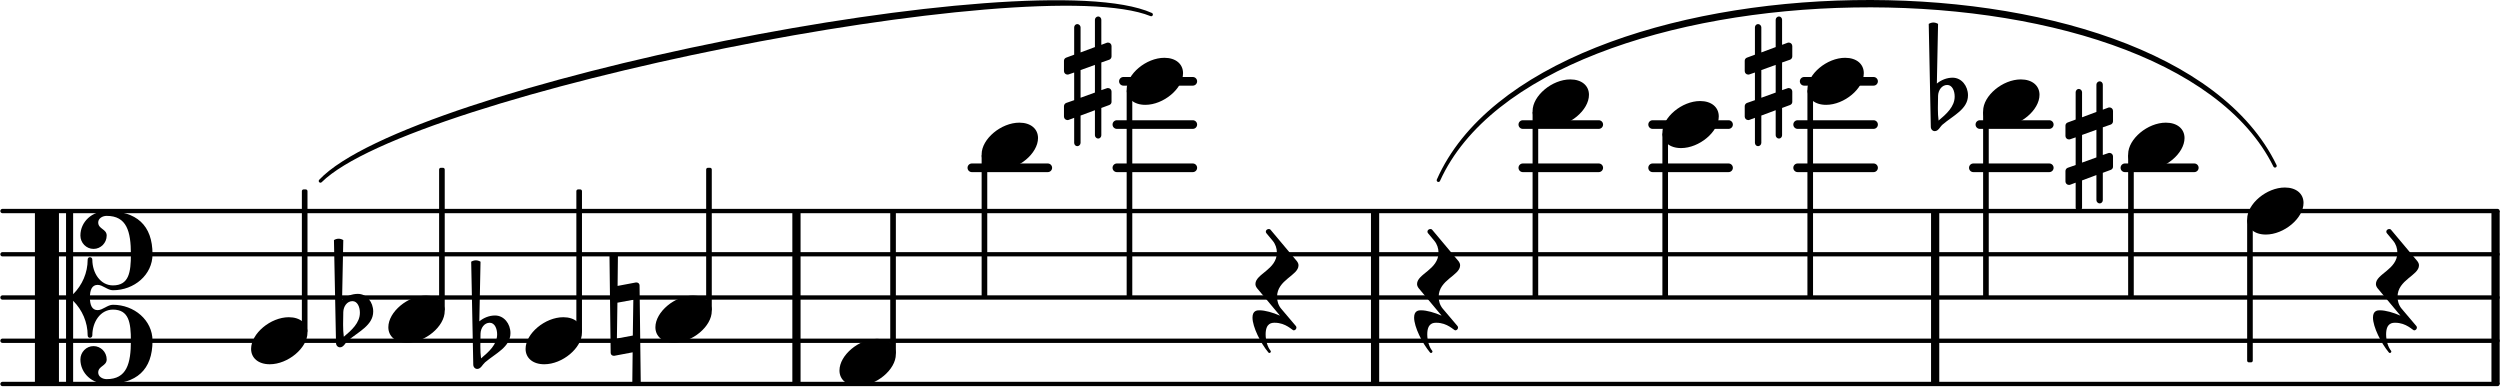
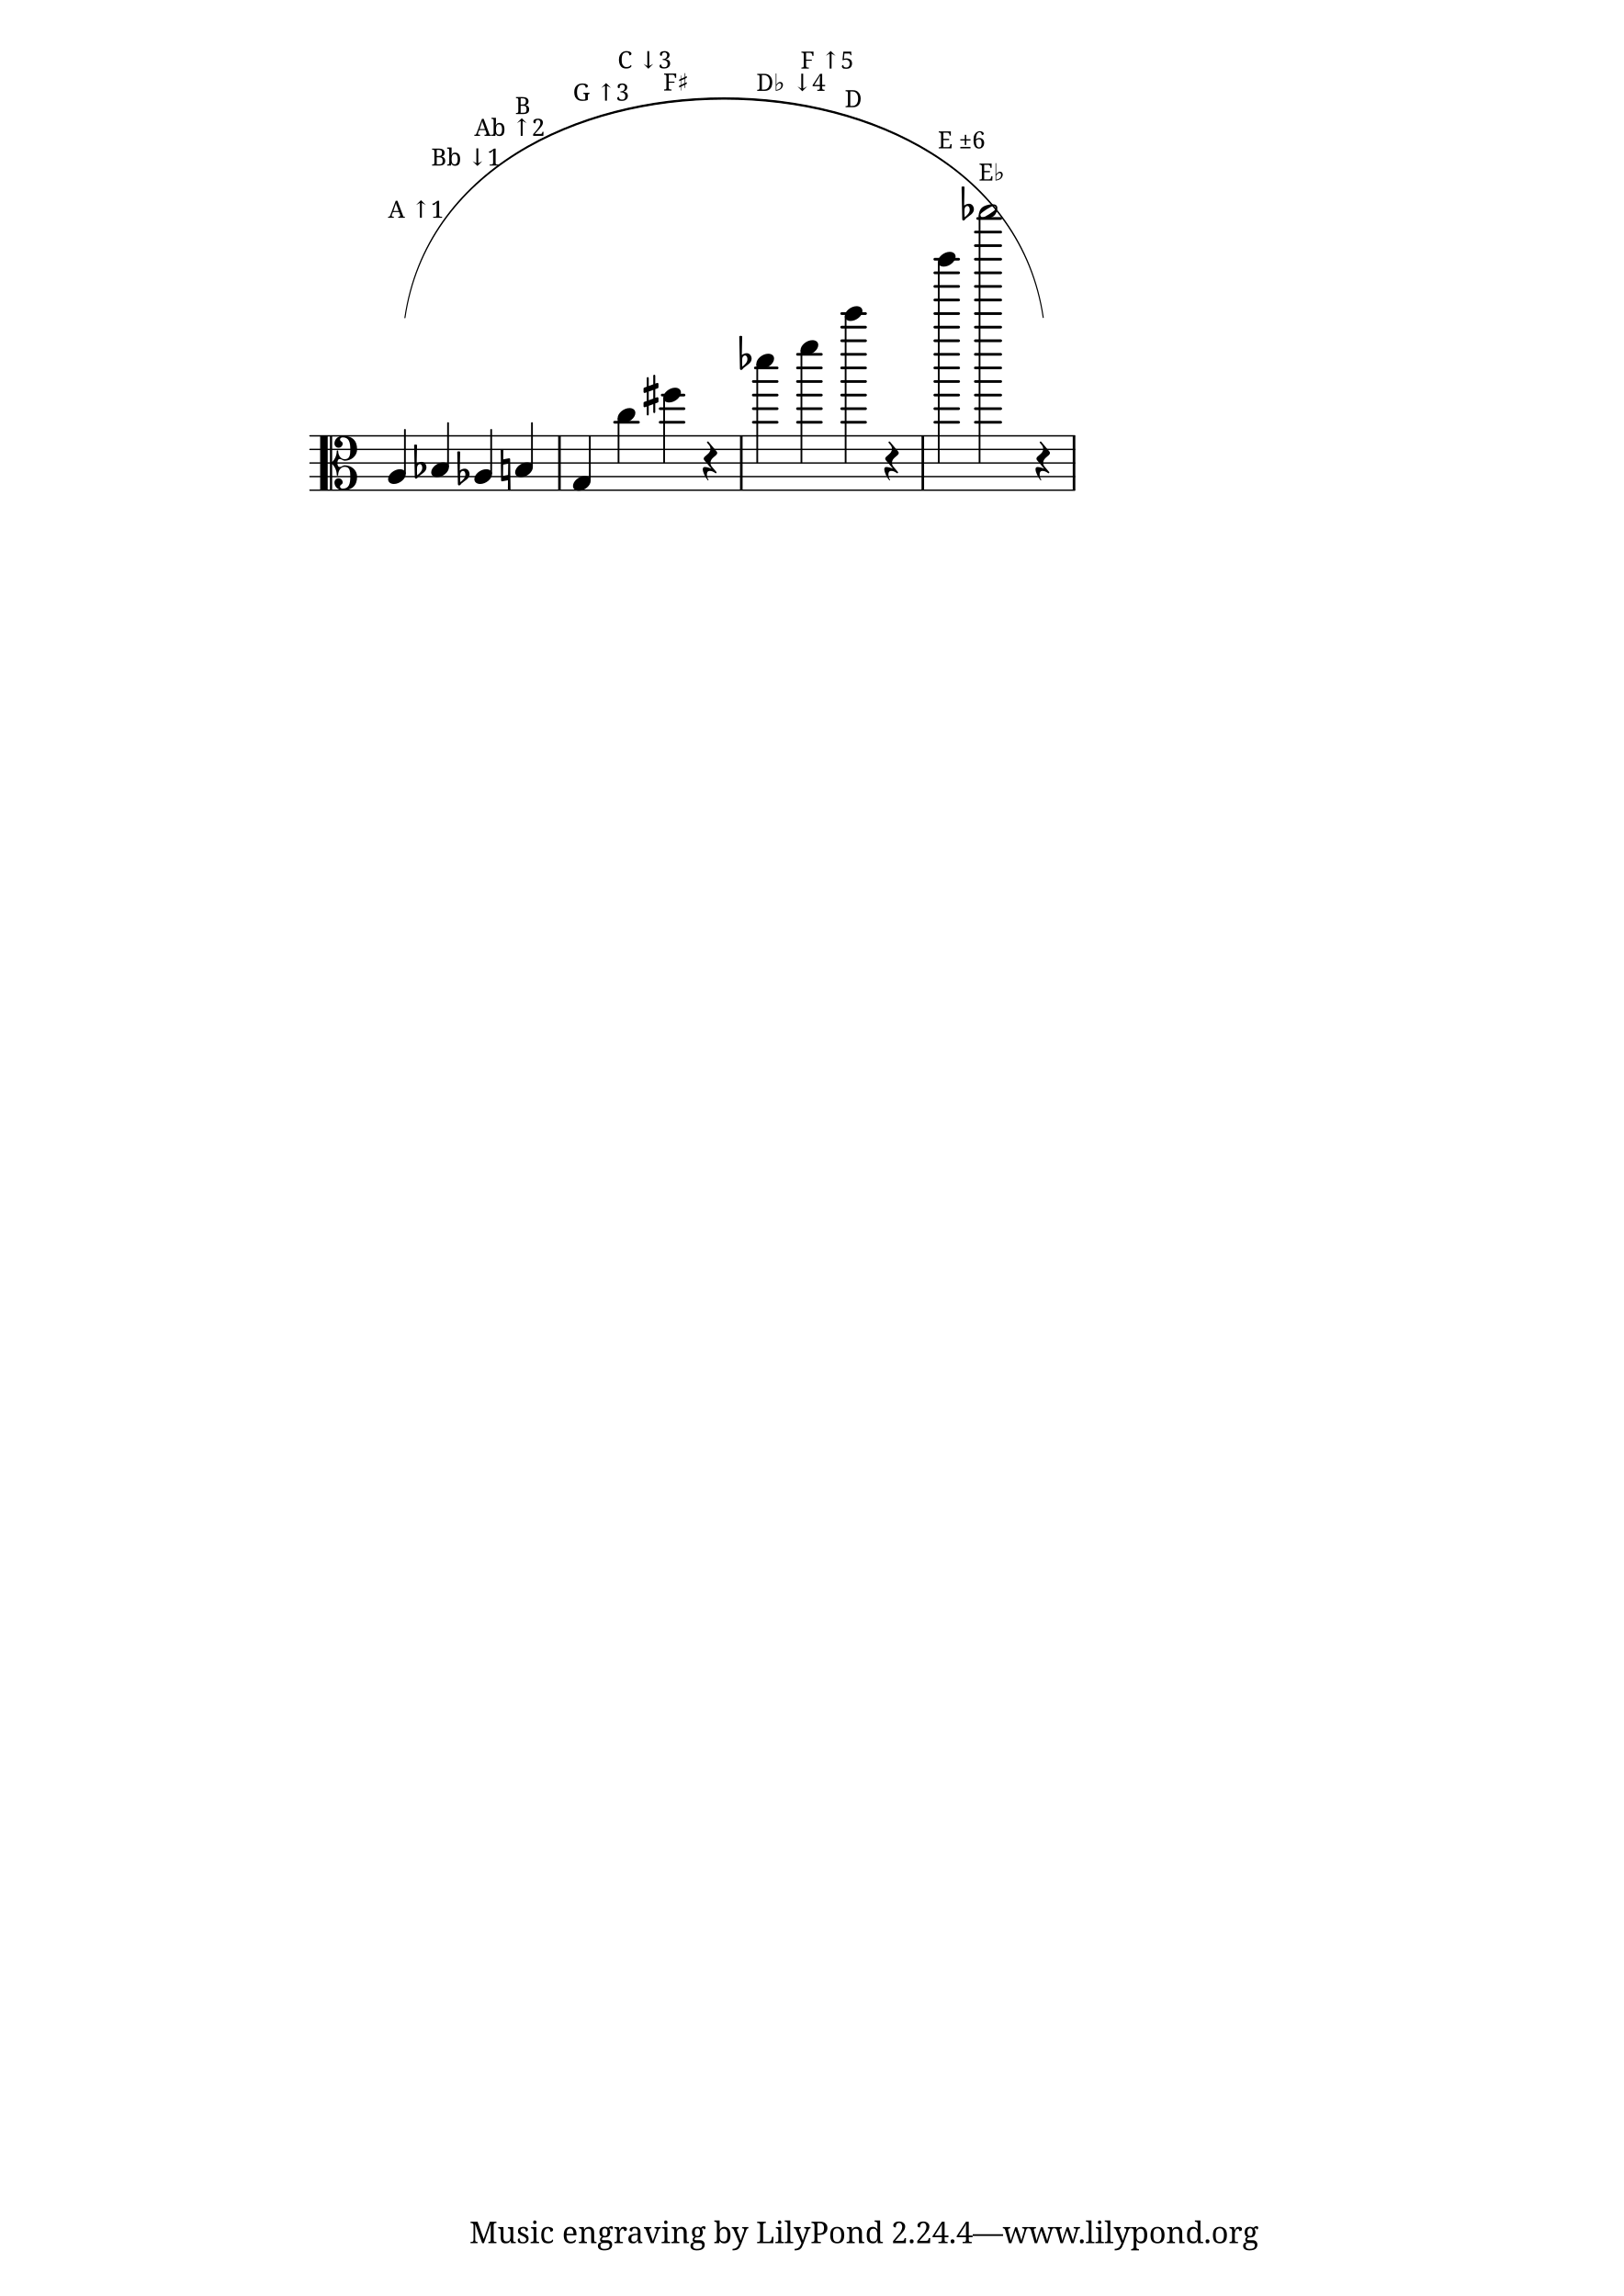
- <svg xmlns="http://www.w3.org/2000/svg" xmlns:xlink="http://www.w3.org/1999/xlink" version="1.2" width="101.58mm" height="15.69mm" viewBox="0 -0 57.806 8.931">
+ <svg xmlns="http://www.w3.org/2000/svg" xmlns:xlink="http://www.w3.org/1999/xlink" version="1.2" width="210.00mm" height="297.00mm" viewBox="0 -0 119.502 169.009">
  <style type="text/css">

tspan { white-space: pre; }

</style>
-   <g transform="translate(18.3182, 6.8808)">
+   <g transform="translate(41.0804, 34.0819)">
    <rect x="0" y="-2" width="0.19" height="4" ry="0" fill="currentColor" />
  </g>
-   <g transform="translate(0, 8.8808)">
-     <line stroke-linejoin="round" stroke-linecap="round" stroke-width="0.1" stroke="currentColor" x1="0.05" y1="0" x2="57.756" y2="0" />
-   </g>
-   <g transform="translate(0, 7.8808)">
-     <line stroke-linejoin="round" stroke-linecap="round" stroke-width="0.1" stroke="currentColor" x1="0.05" y1="0" x2="57.756" y2="0" />
-   </g>
-   <g transform="translate(0, 6.8808)">
-     <line stroke-linejoin="round" stroke-linecap="round" stroke-width="0.1" stroke="currentColor" x1="0.05" y1="0" x2="57.756" y2="0" />
-   </g>
-   <g transform="translate(0, 5.8808)">
-     <line stroke-linejoin="round" stroke-linecap="round" stroke-width="0.1" stroke="currentColor" x1="0.05" y1="0" x2="57.756" y2="0" />
-   </g>
-   <g transform="translate(0, 4.8808)">
-     <line stroke-linejoin="round" stroke-linecap="round" stroke-width="0.1" stroke="currentColor" x1="0.05" y1="0" x2="57.756" y2="0" />
-   </g>
-   <g transform="translate(57.6157, 6.8808)">
+   <g transform="translate(22.7622, 36.0819)">
+     <line stroke-linejoin="round" stroke-linecap="round" stroke-width="0.1" stroke="currentColor" x1="0.05" y1="0" x2="56.33" y2="0" />
+   </g>
+   <g transform="translate(22.7622, 35.0819)">
+     <line stroke-linejoin="round" stroke-linecap="round" stroke-width="0.1" stroke="currentColor" x1="0.05" y1="0" x2="56.33" y2="0" />
+   </g>
+   <g transform="translate(22.7622, 34.0819)">
+     <line stroke-linejoin="round" stroke-linecap="round" stroke-width="0.1" stroke="currentColor" x1="0.05" y1="0" x2="56.33" y2="0" />
+   </g>
+   <g transform="translate(22.7622, 33.0819)">
+     <line stroke-linejoin="round" stroke-linecap="round" stroke-width="0.1" stroke="currentColor" x1="0.05" y1="0" x2="56.33" y2="0" />
+   </g>
+   <g transform="translate(22.7622, 32.0819)">
+     <line stroke-linejoin="round" stroke-linecap="round" stroke-width="0.1" stroke="currentColor" x1="0.05" y1="0" x2="56.33" y2="0" />
+   </g>
+   <g transform="translate(78.952, 34.0819)">
    <rect x="0" y="-2" width="0.19" height="4" ry="0" fill="currentColor" />
  </g>
-   <g transform="translate(44.6546, 6.8808)">
+   <g transform="translate(67.822, 34.0819)">
    <rect x="0" y="-2" width="0.19" height="4" ry="0" fill="currentColor" />
  </g>
-   <g transform="translate(0, 3.8808)">
-     <rect x="49.038" y="-0.1" width="1.805" height="0.2" ry="0.1" fill="currentColor" />
-   </g>
-   <g transform="translate(0, 2.8808)">
-     <rect x="45.684" y="-0.1" width="1.805" height="0.2" ry="0.1" fill="currentColor" />
-   </g>
-   <g transform="translate(0, 3.8808)">
-     <rect x="45.533" y="-0.1" width="1.956" height="0.2" ry="0.1" fill="currentColor" />
-   </g>
-   <g transform="translate(0, 1.8808)">
-     <rect x="41.62" y="-0.1" width="1.805" height="0.2" ry="0.1" fill="currentColor" />
-   </g>
-   <g transform="translate(0, 2.8808)">
-     <rect x="41.469" y="-0.1" width="1.956" height="0.2" ry="0.1" fill="currentColor" />
-   </g>
-   <g transform="translate(0, 3.8808)">
-     <rect x="41.469" y="-0.1" width="1.956" height="0.2" ry="0.1" fill="currentColor" />
-   </g>
-   <g transform="translate(0, 2.8808)">
-     <rect x="38.115" y="-0.1" width="1.956" height="0.2" ry="0.1" fill="currentColor" />
-   </g>
-   <g transform="translate(0, 3.8808)">
-     <rect x="38.115" y="-0.1" width="1.956" height="0.2" ry="0.1" fill="currentColor" />
-   </g>
-   <g transform="translate(0, 2.8808)">
-     <rect x="35.113" y="-0.1" width="1.956" height="0.2" ry="0.1" fill="currentColor" />
-   </g>
-   <g transform="translate(0, 3.8808)">
-     <rect x="35.113" y="-0.1" width="1.956" height="0.2" ry="0.1" fill="currentColor" />
-   </g>
-   <g transform="translate(0, 1.8808)">
+   <g transform="translate(54.4629, 34.0819)">
+     <rect x="0" y="-2" width="0.19" height="4" ry="0" fill="currentColor" />
+   </g>
+   <g transform="translate(22.7622, 16.0819)">
+     <rect x="49.091" y="-0.1" width="1.897" height="0.2" ry="0.1" fill="currentColor" />
+   </g>
+   <g transform="translate(22.7622, 17.0819)">
+     <rect x="48.922" y="-0.1" width="2.066" height="0.2" ry="0.1" fill="currentColor" />
+   </g>
+   <g transform="translate(22.7622, 18.0819)">
+     <rect x="48.922" y="-0.1" width="2.066" height="0.2" ry="0.1" fill="currentColor" />
+   </g>
+   <g transform="translate(22.7622, 19.0819)">
+     <rect x="48.922" y="-0.1" width="2.066" height="0.2" ry="0.1" fill="currentColor" />
+   </g>
+   <g transform="translate(22.7622, 20.0819)">
+     <rect x="48.922" y="-0.1" width="2.066" height="0.2" ry="0.1" fill="currentColor" />
+   </g>
+   <g transform="translate(22.7622, 21.0819)">
+     <rect x="48.922" y="-0.1" width="2.066" height="0.2" ry="0.1" fill="currentColor" />
+   </g>
+   <g transform="translate(22.7622, 22.0819)">
+     <rect x="48.922" y="-0.1" width="2.066" height="0.2" ry="0.1" fill="currentColor" />
+   </g>
+   <g transform="translate(22.7622, 23.0819)">
+     <rect x="48.922" y="-0.1" width="2.066" height="0.2" ry="0.1" fill="currentColor" />
+   </g>
+   <g transform="translate(22.7622, 24.0819)">
+     <rect x="48.922" y="-0.1" width="2.066" height="0.2" ry="0.1" fill="currentColor" />
+   </g>
+   <g transform="translate(22.7622, 25.0819)">
+     <rect x="48.922" y="-0.1" width="2.066" height="0.2" ry="0.1" fill="currentColor" />
+   </g>
+   <g transform="translate(22.7622, 26.0819)">
+     <rect x="48.922" y="-0.1" width="2.066" height="0.2" ry="0.1" fill="currentColor" />
+   </g>
+   <g transform="translate(22.7622, 27.0819)">
+     <rect x="48.922" y="-0.1" width="2.066" height="0.2" ry="0.1" fill="currentColor" />
+   </g>
+   <g transform="translate(22.7622, 28.0819)">
+     <rect x="48.922" y="-0.1" width="2.066" height="0.2" ry="0.1" fill="currentColor" />
+   </g>
+   <g transform="translate(22.7622, 29.0819)">
+     <rect x="48.922" y="-0.1" width="2.066" height="0.2" ry="0.1" fill="currentColor" />
+   </g>
+   <g transform="translate(22.7622, 30.0819)">
+     <rect x="48.922" y="-0.1" width="2.066" height="0.2" ry="0.1" fill="currentColor" />
+   </g>
+   <g transform="translate(22.7622, 31.0819)">
+     <rect x="48.922" y="-0.1" width="2.066" height="0.2" ry="0.1" fill="currentColor" />
+   </g>
+   <g transform="translate(22.7622, 19.0819)">
+     <rect x="45.938" y="-0.1" width="1.956" height="0.2" ry="0.1" fill="currentColor" />
+   </g>
+   <g transform="translate(22.7622, 20.0819)">
+     <rect x="45.938" y="-0.1" width="1.956" height="0.2" ry="0.1" fill="currentColor" />
+   </g>
+   <g transform="translate(22.7622, 21.0819)">
+     <rect x="45.938" y="-0.1" width="1.956" height="0.2" ry="0.1" fill="currentColor" />
+   </g>
+   <g transform="translate(22.7622, 22.0819)">
+     <rect x="45.938" y="-0.1" width="1.956" height="0.2" ry="0.1" fill="currentColor" />
+   </g>
+   <g transform="translate(22.7622, 23.0819)">
+     <rect x="45.938" y="-0.1" width="1.956" height="0.2" ry="0.1" fill="currentColor" />
+   </g>
+   <g transform="translate(22.7622, 24.0819)">
+     <rect x="45.938" y="-0.1" width="1.956" height="0.2" ry="0.1" fill="currentColor" />
+   </g>
+   <g transform="translate(22.7622, 25.0819)">
+     <rect x="45.938" y="-0.1" width="1.956" height="0.2" ry="0.1" fill="currentColor" />
+   </g>
+   <g transform="translate(22.7622, 26.0819)">
+     <rect x="45.938" y="-0.1" width="1.956" height="0.2" ry="0.1" fill="currentColor" />
+   </g>
+   <g transform="translate(22.7622, 27.0819)">
+     <rect x="45.938" y="-0.1" width="1.956" height="0.2" ry="0.1" fill="currentColor" />
+   </g>
+   <g transform="translate(22.7622, 28.0819)">
+     <rect x="45.938" y="-0.1" width="1.956" height="0.2" ry="0.1" fill="currentColor" />
+   </g>
+   <g transform="translate(22.7622, 29.0819)">
+     <rect x="45.938" y="-0.1" width="1.956" height="0.2" ry="0.1" fill="currentColor" />
+   </g>
+   <g transform="translate(22.7622, 30.0819)">
+     <rect x="45.938" y="-0.1" width="1.956" height="0.2" ry="0.1" fill="currentColor" />
+   </g>
+   <g transform="translate(22.7622, 31.0819)">
+     <rect x="45.938" y="-0.1" width="1.956" height="0.2" ry="0.1" fill="currentColor" />
+   </g>
+   <g transform="translate(22.7622, 23.0819)">
+     <rect x="39.084" y="-0.1" width="1.956" height="0.2" ry="0.1" fill="currentColor" />
+   </g>
+   <g transform="translate(22.7622, 24.0819)">
+     <rect x="39.084" y="-0.1" width="1.956" height="0.2" ry="0.1" fill="currentColor" />
+   </g>
+   <g transform="translate(22.7622, 25.0819)">
+     <rect x="39.084" y="-0.1" width="1.956" height="0.2" ry="0.1" fill="currentColor" />
+   </g>
+   <g transform="translate(22.7622, 26.0819)">
+     <rect x="39.084" y="-0.1" width="1.956" height="0.2" ry="0.1" fill="currentColor" />
+   </g>
+   <g transform="translate(22.7622, 27.0819)">
+     <rect x="39.084" y="-0.1" width="1.956" height="0.2" ry="0.1" fill="currentColor" />
+   </g>
+   <g transform="translate(22.7622, 28.0819)">
+     <rect x="39.084" y="-0.1" width="1.956" height="0.2" ry="0.1" fill="currentColor" />
+   </g>
+   <g transform="translate(22.7622, 29.0819)">
+     <rect x="39.084" y="-0.1" width="1.956" height="0.2" ry="0.1" fill="currentColor" />
+   </g>
+   <g transform="translate(22.7622, 30.0819)">
+     <rect x="39.084" y="-0.1" width="1.956" height="0.2" ry="0.1" fill="currentColor" />
+   </g>
+   <g transform="translate(22.7622, 31.0819)">
+     <rect x="39.084" y="-0.1" width="1.956" height="0.2" ry="0.1" fill="currentColor" />
+   </g>
+   <g transform="translate(22.7622, 26.0819)">
+     <rect x="35.831" y="-0.1" width="1.956" height="0.2" ry="0.1" fill="currentColor" />
+   </g>
+   <g transform="translate(22.7622, 27.0819)">
+     <rect x="35.831" y="-0.1" width="1.956" height="0.2" ry="0.1" fill="currentColor" />
+   </g>
+   <g transform="translate(22.7622, 28.0819)">
+     <rect x="35.831" y="-0.1" width="1.956" height="0.2" ry="0.1" fill="currentColor" />
+   </g>
+   <g transform="translate(22.7622, 29.0819)">
+     <rect x="35.831" y="-0.1" width="1.956" height="0.2" ry="0.1" fill="currentColor" />
+   </g>
+   <g transform="translate(22.7622, 30.0819)">
+     <rect x="35.831" y="-0.1" width="1.956" height="0.2" ry="0.1" fill="currentColor" />
+   </g>
+   <g transform="translate(22.7622, 31.0819)">
+     <rect x="35.831" y="-0.1" width="1.956" height="0.2" ry="0.1" fill="currentColor" />
+   </g>
+   <g transform="translate(22.7622, 27.0819)">
+     <rect x="32.73" y="-0.1" width="1.805" height="0.2" ry="0.1" fill="currentColor" />
+   </g>
+   <g transform="translate(22.7622, 28.0819)">
+     <rect x="32.579" y="-0.1" width="1.956" height="0.2" ry="0.1" fill="currentColor" />
+   </g>
+   <g transform="translate(22.7622, 29.0819)">
+     <rect x="32.579" y="-0.1" width="1.956" height="0.2" ry="0.1" fill="currentColor" />
+   </g>
+   <g transform="translate(22.7622, 30.0819)">
+     <rect x="32.579" y="-0.1" width="1.956" height="0.2" ry="0.1" fill="currentColor" />
+   </g>
+   <g transform="translate(22.7622, 31.0819)">
+     <rect x="32.579" y="-0.1" width="1.956" height="0.2" ry="0.1" fill="currentColor" />
+   </g>
+   <g transform="translate(22.7622, 29.0819)">
    <rect x="25.875" y="-0.1" width="1.805" height="0.2" ry="0.1" fill="currentColor" />
  </g>
-   <g transform="translate(0, 2.8808)">
+   <g transform="translate(22.7622, 30.0819)">
    <rect x="25.724" y="-0.1" width="1.956" height="0.2" ry="0.1" fill="currentColor" />
  </g>
-   <g transform="translate(0, 3.8808)">
+   <g transform="translate(22.7622, 31.0819)">
    <rect x="25.724" y="-0.1" width="1.956" height="0.2" ry="0.1" fill="currentColor" />
  </g>
-   <g transform="translate(0, 3.8808)">
+   <g transform="translate(22.7622, 31.0819)">
    <rect x="22.37" y="-0.1" width="1.956" height="0.2" ry="0.1" fill="currentColor" />
  </g>
-   <g transform="translate(31.7007, 6.8808)">
-     <rect x="0" y="-2" width="0.19" height="4" ry="0" fill="currentColor" />
-   </g>
-   <a style="color:inherit;" xlink:href="textedit:///Users/181081/mdf/lilypond/music377/19-bartok-fugue-subject.ly:13:6:7">
-     <g transform="translate(5.8, 7.8808)">
-       <path transform="scale(0.004, -0.004)" d="M218 136c66 0 108 -36 108 -89c0 -89 -113 -183 -218 -183c-66 0 -108 36 -108 89c0 89 113 183 218 183z" fill="currentColor" />
-     </g>
-   </a>
-   <g transform="translate(0.8, 6.8808)">
+   <a style="color:inherit;" xlink:href="textedit:///Users/181081/mdf/lilypond/music377/19-bartok-fugue-subject.ly:14:6:7">
+     <g transform="translate(28.5622, 35.0819)">
+       <path transform="scale(0.004, -0.004)" d="M218 136c66 0 108 -36 108 -89c0 -89 -113 -183 -218 -183c-66 0 -108 36 -108 89c0 89 113 183 218 183z" fill="currentColor" />
+     </g>
+   </a>
+   <a style="color:inherit;" xlink:href="textedit:///Users/181081/mdf/lilypond/music377/19-bartok-fugue-subject.ly:14:9:10">
+     <g transform="translate(28.5622, 16.03)">
+       <text font-family="serif" font-size="1.746" text-anchor="start" fill="currentColor">
+         <tspan>A  ↑1</tspan>
+       </text>
+     </g>
+   </a>
+   <g transform="translate(23.5622, 34.0819)">
    <path transform="scale(0.004, -0.004)" d="M318 0c0 -44 12 -73 45 -73c29 0 57 31 88 31c123 0 229 -89 229 -208c0 -169 -93 -250 -265 -250c-83 0 -152 61 -152 142c0 42 34 77 76 77s76 -35 76 -77c0 -39 -49 -37 -49 -76c0 -23 24 -38 49 -38c116 0 140 90 140 222c0 106 -12 180 -104 180 c-72 0 -119 -71 -119 -149c0 -9 -7 -14 -14 -14s-13 5 -13 14c0 76 -31 147 -84 200v-471c0 -6 -4 -10 -10 -10h-21c-6 0 -10 4 -10 10v980c0 6 4 10 10 10h21c6 0 10 -4 10 -10v-471c53 53 84 124 84 200c0 9 6 14 13 14s14 -5 14 -14c0 -78 47 -149 119 -149 c92 0 104 74 104 180c0 132 -24 222 -140 222c-25 0 -49 -15 -49 -38c0 -39 49 -37 49 -76c0 -42 -34 -77 -76 -77s-76 35 -76 77c0 81 69 142 152 142c172 0 265 -81 265 -250c0 -119 -106 -208 -229 -208c-31 0 -59 31 -88 31c-33 0 -45 -29 -45 -73zM129 -500h-119 c-6 0 -10 4 -10 10v980c0 6 4 10 10 10h119c6 0 10 -4 10 -10v-980c0 -6 -4 -10 -10 -10z" fill="currentColor" />
  </g>
-   <g transform="translate(7.0392, 6.8808)">
+   <g transform="translate(29.8014, 34.0819)">
    <rect x="-0.065" y="-2.5" width="0.13" height="3.314" ry="0.04" fill="currentColor" />
  </g>
-   <a style="color:inherit;" xlink:href="textedit:///Users/181081/mdf/lilypond/music377/19-bartok-fugue-subject.ly:13:8:9">
-     <g transform="translate(5.8, 6.8808)">
-       <path stroke-width="0.08" stroke-linejoin="round" stroke-linecap="round" stroke="currentColor" fill="currentColor" d="M1.604 -2.695C3.665 -4.879 18.074 -7.766 20.817 -6.545L20.817 -6.545C18.098 -7.648 3.689 -4.761 1.604 -2.695z" />
-     </g>
-   </a>
-   <a style="color:inherit;" xlink:href="textedit:///Users/181081/mdf/lilypond/music377/19-bartok-fugue-subject.ly:13:10:11">
-     <g transform="translate(8.9742, 7.3808)">
-       <path transform="scale(0.004, -0.004)" d="M218 136c66 0 108 -36 108 -89c0 -89 -113 -183 -218 -183c-66 0 -108 36 -108 89c0 89 113 183 218 183z" fill="currentColor" />
-     </g>
-   </a>
-   <g transform="translate(10.2134, 6.8808)">
+   <a style="color:inherit;" xlink:href="textedit:///Users/181081/mdf/lilypond/music377/19-bartok-fugue-subject.ly:15:6:7">
+     <g transform="translate(31.7364, 34.5819)">
+       <path transform="scale(0.004, -0.004)" d="M218 136c66 0 108 -36 108 -89c0 -89 -113 -183 -218 -183c-66 0 -108 36 -108 89c0 89 113 183 218 183z" fill="currentColor" />
+     </g>
+   </a>
+   <a style="color:inherit;" xlink:href="textedit:///Users/181081/mdf/lilypond/music377/19-bartok-fugue-subject.ly:15:10:11">
+     <g transform="translate(31.7364, 12.1866)">
+       <text font-family="serif" font-size="1.746" text-anchor="start" fill="currentColor">
+         <tspan>Bb ↓1</tspan>
+       </text>
+     </g>
+   </a>
+   <g transform="translate(32.9756, 34.0819)">
    <rect x="-0.065" y="-3" width="0.13" height="3.314" ry="0.04" fill="currentColor" />
  </g>
-   <g transform="translate(7.8242, 7.3808)">
+   <g transform="translate(30.5864, 34.5819)">
    <path transform="scale(0.004, -0.004)" d="M27 41l-1 -66v-11c0 -22 1 -44 4 -66c45 38 93 80 93 139c0 33 -14 67 -43 67c-31 0 -52 -30 -53 -63zM-15 -138l-12 595c8 5 18 8 27 8s19 -3 27 -8l-7 -345c25 21 58 34 91 34c52 0 89 -48 89 -102c0 -80 -86 -117 -147 -169c-15 -13 -24 -38 -45 -38 c-13 0 -23 11 -23 25z" fill="currentColor" />
  </g>
-   <a style="color:inherit;" xlink:href="textedit:///Users/181081/mdf/lilypond/music377/19-bartok-fugue-subject.ly:13:15:16">
-     <g transform="translate(12.1484, 7.8808)">
-       <path transform="scale(0.004, -0.004)" d="M218 136c66 0 108 -36 108 -89c0 -89 -113 -183 -218 -183c-66 0 -108 36 -108 89c0 89 113 183 218 183z" fill="currentColor" />
-     </g>
-   </a>
-   <g transform="translate(13.3877, 6.8808)">
+   <a style="color:inherit;" xlink:href="textedit:///Users/181081/mdf/lilypond/music377/19-bartok-fugue-subject.ly:16:6:7">
+     <g transform="translate(34.9106, 35.0819)">
+       <path transform="scale(0.004, -0.004)" d="M218 136c66 0 108 -36 108 -89c0 -89 -113 -183 -218 -183c-66 0 -108 36 -108 89c0 89 113 183 218 183z" fill="currentColor" />
+     </g>
+   </a>
+   <a style="color:inherit;" xlink:href="textedit:///Users/181081/mdf/lilypond/music377/19-bartok-fugue-subject.ly:16:10:11">
+     <g transform="translate(34.9106, 9.9992)">
+       <text font-family="serif" font-size="1.746" text-anchor="start" fill="currentColor">
+         <tspan>Ab ↑2</tspan>
+       </text>
+     </g>
+   </a>
+   <g transform="translate(36.1499, 34.0819)">
    <rect x="-0.065" y="-2.5" width="0.13" height="3.314" ry="0.04" fill="currentColor" />
  </g>
-   <g transform="translate(10.9984, 7.8808)">
+   <g transform="translate(33.7606, 35.0819)">
    <path transform="scale(0.004, -0.004)" d="M27 41l-1 -66v-11c0 -22 1 -44 4 -66c45 38 93 80 93 139c0 33 -14 67 -43 67c-31 0 -52 -30 -53 -63zM-15 -138l-12 595c8 5 18 8 27 8s19 -3 27 -8l-7 -345c25 21 58 34 91 34c52 0 89 -48 89 -102c0 -80 -86 -117 -147 -169c-15 -13 -24 -38 -45 -38 c-13 0 -23 11 -23 25z" fill="currentColor" />
  </g>
-   <a style="color:inherit;" xlink:href="textedit:///Users/181081/mdf/lilypond/music377/19-bartok-fugue-subject.ly:13:20:21">
-     <g transform="translate(15.1507, 7.3808)">
-       <path transform="scale(0.004, -0.004)" d="M218 136c66 0 108 -36 108 -89c0 -89 -113 -183 -218 -183c-66 0 -108 36 -108 89c0 89 113 183 218 183z" fill="currentColor" />
-     </g>
-   </a>
-   <g transform="translate(16.3899, 6.8808)">
+   <a style="color:inherit;" xlink:href="textedit:///Users/181081/mdf/lilypond/music377/19-bartok-fugue-subject.ly:17:6:7">
+     <g transform="translate(37.9129, 34.5819)">
+       <path transform="scale(0.004, -0.004)" d="M218 136c66 0 108 -36 108 -89c0 -89 -113 -183 -218 -183c-66 0 -108 36 -108 89c0 89 113 183 218 183z" fill="currentColor" />
+     </g>
+   </a>
+   <a style="color:inherit;" xlink:href="textedit:///Users/181081/mdf/lilypond/music377/19-bartok-fugue-subject.ly:17:8:9">
+     <g transform="translate(37.9129, 8.395)">
+       <text font-family="serif" font-size="1.746" text-anchor="start" fill="currentColor">
+         <tspan>B</tspan>
+       </text>
+     </g>
+   </a>
+   <g transform="translate(39.1521, 34.0819)">
    <rect x="-0.065" y="-3" width="0.13" height="3.314" ry="0.04" fill="currentColor" />
  </g>
-   <g transform="translate(14.1164, 7.3808)">
+   <g transform="translate(36.8786, 34.5819)">
    <path transform="scale(0.004, -0.004)" d="M-7 375c8 4 17 7 25 7s16 -3 24 -7l-2 -183l106 20h3c10 0 18 -7 18 -17l7 -570c-8 -4 -17 -7 -25 -7s-16 3 -24 7l2 183l-106 -20h-3c-10 0 -18 7 -18 17zM131 112l-92 -17l-3 -207l92 17z" fill="currentColor" />
  </g>
-   <a style="color:inherit;" xlink:href="textedit:///Users/181081/mdf/lilypond/music377/19-bartok-fugue-subject.ly:16:6:7">
-     <g transform="translate(19.4082, 8.3808)">
-       <path transform="scale(0.004, -0.004)" d="M218 136c66 0 108 -36 108 -89c0 -89 -113 -183 -218 -183c-66 0 -108 36 -108 89c0 89 113 183 218 183z" fill="currentColor" />
-     </g>
-   </a>
-   <g transform="translate(20.6474, 6.8808)">
+   <a style="color:inherit;" xlink:href="textedit:///Users/181081/mdf/lilypond/music377/19-bartok-fugue-subject.ly:19:6:7">
+     <g transform="translate(42.1704, 35.5819)">
+       <path transform="scale(0.004, -0.004)" d="M218 136c66 0 108 -36 108 -89c0 -89 -113 -183 -218 -183c-66 0 -108 36 -108 89c0 89 113 183 218 183z" fill="currentColor" />
+     </g>
+   </a>
+   <a style="color:inherit;" xlink:href="textedit:///Users/181081/mdf/lilypond/music377/19-bartok-fugue-subject.ly:19:8:9">
+     <g transform="translate(42.1704, 7.4099)">
+       <text font-family="serif" font-size="1.746" text-anchor="start" fill="currentColor">
+         <tspan>G  ↑3</tspan>
+       </text>
+     </g>
+   </a>
+   <g transform="translate(43.4097, 34.0819)">
    <rect x="-0.065" y="-2" width="0.13" height="3.314" ry="0.04" fill="currentColor" />
  </g>
-   <a style="color:inherit;" xlink:href="textedit:///Users/181081/mdf/lilypond/music377/19-bartok-fugue-subject.ly:16:9:10">
-     <g transform="translate(22.6962, 3.3808)">
-       <path transform="scale(0.004, -0.004)" d="M218 136c66 0 108 -36 108 -89c0 -89 -113 -183 -218 -183c-66 0 -108 36 -108 89c0 89 113 183 218 183z" fill="currentColor" />
-     </g>
-   </a>
-   <g transform="translate(22.7612, 6.8808)">
+   <a style="color:inherit;" xlink:href="textedit:///Users/181081/mdf/lilypond/music377/19-bartok-fugue-subject.ly:20:6:7">
+     <g transform="translate(45.4584, 30.5819)">
+       <path transform="scale(0.004, -0.004)" d="M218 136c66 0 108 -36 108 -89c0 -89 -113 -183 -218 -183c-66 0 -108 36 -108 89c0 89 113 183 218 183z" fill="currentColor" />
+     </g>
+   </a>
+   <a style="color:inherit;" xlink:href="textedit:///Users/181081/mdf/lilypond/music377/19-bartok-fugue-subject.ly:20:9:10">
+     <g transform="translate(45.4584, 5.0278)">
+       <text font-family="serif" font-size="1.746" text-anchor="start" fill="currentColor">
+         <tspan>C  ↓3</tspan>
+       </text>
+     </g>
+   </a>
+   <g transform="translate(45.5234, 34.0819)">
    <rect x="-0.065" y="-3.314" width="0.13" height="3.314" ry="0.04" fill="currentColor" />
  </g>
-   <a style="color:inherit;" xlink:href="textedit:///Users/181081/mdf/lilypond/music377/19-bartok-fugue-subject.ly:16:13:14">
-     <g transform="translate(26.0504, 1.8808)">
-       <path transform="scale(0.004, -0.004)" d="M218 136c66 0 108 -36 108 -89c0 -89 -113 -183 -218 -183c-66 0 -108 36 -108 89c0 89 113 183 218 183z" fill="currentColor" />
-     </g>
-   </a>
-   <g transform="translate(26.1154, 6.8808)">
+   <a style="color:inherit;" xlink:href="textedit:///Users/181081/mdf/lilypond/music377/19-bartok-fugue-subject.ly:21:6:7">
+     <g transform="translate(48.8126, 29.0819)">
+       <path transform="scale(0.004, -0.004)" d="M218 136c66 0 108 -36 108 -89c0 -89 -113 -183 -218 -183c-66 0 -108 36 -108 89c0 89 113 183 218 183z" fill="currentColor" />
+     </g>
+   </a>
+   <a style="color:inherit;" xlink:href="textedit:///Users/181081/mdf/lilypond/music377/19-bartok-fugue-subject.ly:21:10:11">
+     <g transform="translate(48.8126, 6.6644)">
+       <text font-family="serif" font-size="1.746" text-anchor="start" fill="currentColor">
+         <tspan>F♯</tspan>
+       </text>
+     </g>
+   </a>
+   <g transform="translate(48.8776, 34.0819)">
    <rect x="-0.065" y="-4.814" width="0.13" height="4.814" ry="0.04" fill="currentColor" />
  </g>
-   <g transform="translate(24.6004, 1.8808)">
+   <g transform="translate(47.3626, 29.0819)">
    <path transform="scale(0.004, -0.004)" d="M0 119c0 8 5 15 13 18l46 17v158c0 10 8 19 18 19s19 -9 19 -19v-145l83 31v158c0 10 9 19 19 19s18 -9 18 -19v-145l32 12c2 1 5 1 7 1c11 0 20 -9 20 -20v-60c0 -8 -5 -16 -13 -19l-46 -16v-160l32 11c2 1 5 1 7 1c11 0 20 -9 20 -20v-60c0 -8 -5 -15 -13 -18l-46 -17 v-158c0 -10 -8 -19 -18 -19s-19 9 -19 19v145l-83 -31v-158c0 -10 -9 -19 -19 -19s-18 9 -18 19v145l-32 -12c-2 -1 -5 -1 -7 -1c-11 0 -20 9 -20 20v60c0 8 5 16 13 19l46 16v160l-32 -11c-2 -1 -5 -1 -7 -1c-11 0 -20 9 -20 20v60zM179 95l-83 -30v-160l83 30v160z" fill="currentColor" />
  </g>
-   <a style="color:inherit;" xlink:href="textedit:///Users/181081/mdf/lilypond/music377/19-bartok-fugue-subject.ly:16:19:20">
-     <g transform="translate(29.0527, 6.8808)">
+   <a style="color:inherit;" xlink:href="textedit:///Users/181081/mdf/lilypond/music377/19-bartok-fugue-subject.ly:22:6:7">
+     <g transform="translate(51.8149, 34.0819)">
      <path transform="scale(0.004, -0.004)" d="M-6 78c0 59 124 83 124 182c0 24 -8 49 -25 69l-35 42c-3 3 -4 7 -4 10c0 9 9 15 17 15c4 0 8 -1 11 -5l151 -180c7 -9 10 -17 10 -25c0 -59 -124 -83 -124 -182c0 -24 7 -49 24 -69l84 -99c3 -3 4 -7 4 -10c0 -9 -8 -16 -16 -16s-45 44 -109 44c-16 0 -53 0 -53 -67 c0 -35 11 -74 28 -94c7 -8 -5 -19 -12 -11c-45 54 -92 148 -92 202c0 41 27 42 40 42c33 0 78 -13 119 -31l-132 158c-7 9 -10 17 -10 25z" fill="currentColor" />
    </g>
  </a>
-   <a style="color:inherit;" xlink:href="textedit:///Users/181081/mdf/lilypond/music377/19-bartok-fugue-subject.ly:19:6:7">
-     <g transform="translate(32.7907, 6.8808)">
+   <a style="color:inherit;" xlink:href="textedit:///Users/181081/mdf/lilypond/music377/19-bartok-fugue-subject.ly:14:8:9">
+     <g transform="translate(28.5622, 34.0819)">
+       <path stroke-width="0.08" stroke-linejoin="round" stroke-linecap="round" stroke="currentColor" fill="currentColor" d="M1.239 -10.695C4.396 -32.259 45.044 -32.274 48.217 -10.713L48.217 -10.713C45.044 -32.154 4.396 -32.139 1.239 -10.695z" />
+     </g>
+   </a>
+   <a style="color:inherit;" xlink:href="textedit:///Users/181081/mdf/lilypond/music377/19-bartok-fugue-subject.ly:24:11:12">
+     <g transform="translate(55.6672, 6.687)">
+       <text font-family="serif" font-size="1.746" text-anchor="start" fill="currentColor">
+         <tspan>D♭ ↓4</tspan>
+       </text>
+     </g>
+   </a>
+   <g transform="translate(55.7322, 34.0819)">
+     <rect x="-0.065" y="-7.314" width="0.13" height="7.314" ry="0.04" fill="currentColor" />
+   </g>
+   <g transform="translate(54.5172, 26.5819)">
+     <path transform="scale(0.004, -0.004)" d="M27 41l-1 -66v-11c0 -22 1 -44 4 -66c45 38 93 80 93 139c0 33 -14 67 -43 67c-31 0 -52 -30 -53 -63zM-15 -138l-12 595c8 5 18 8 27 8s19 -3 27 -8l-7 -345c25 21 58 34 91 34c52 0 89 -48 89 -102c0 -80 -86 -117 -147 -169c-15 -13 -24 -38 -45 -38 c-13 0 -23 11 -23 25z" fill="currentColor" />
+   </g>
+   <a style="color:inherit;" xlink:href="textedit:///Users/181081/mdf/lilypond/music377/19-bartok-fugue-subject.ly:25:6:7">
+     <g transform="translate(58.9195, 25.5819)">
+       <path transform="scale(0.004, -0.004)" d="M218 136c66 0 108 -36 108 -89c0 -89 -113 -183 -218 -183c-66 0 -108 36 -108 89c0 89 113 183 218 183z" fill="currentColor" />
+     </g>
+   </a>
+   <a style="color:inherit;" xlink:href="textedit:///Users/181081/mdf/lilypond/music377/19-bartok-fugue-subject.ly:25:8:9">
+     <g transform="translate(58.9195, 5.047)">
+       <text font-family="serif" font-size="1.746" text-anchor="start" fill="currentColor">
+         <tspan>F  ↑5</tspan>
+       </text>
+     </g>
+   </a>
+   <g transform="translate(58.9845, 34.0819)">
+     <rect x="-0.065" y="-8.314" width="0.13" height="8.314" ry="0.04" fill="currentColor" />
+   </g>
+   <a style="color:inherit;" xlink:href="textedit:///Users/181081/mdf/lilypond/music377/19-bartok-fugue-subject.ly:26:6:7">
+     <g transform="translate(62.1717, 23.0819)">
+       <path transform="scale(0.004, -0.004)" d="M218 136c66 0 108 -36 108 -89c0 -89 -113 -183 -218 -183c-66 0 -108 36 -108 89c0 89 113 183 218 183z" fill="currentColor" />
+     </g>
+   </a>
+   <a style="color:inherit;" xlink:href="textedit:///Users/181081/mdf/lilypond/music377/19-bartok-fugue-subject.ly:26:9:10">
+     <g transform="translate(62.1717, 7.8898)">
+       <text font-family="serif" font-size="1.746" text-anchor="start" fill="currentColor">
+         <tspan>D</tspan>
+       </text>
+     </g>
+   </a>
+   <g transform="translate(62.2367, 34.0819)">
+     <rect x="-0.065" y="-10.814" width="0.13" height="10.814" ry="0.04" fill="currentColor" />
+   </g>
+   <a style="color:inherit;" xlink:href="textedit:///Users/181081/mdf/lilypond/music377/19-bartok-fugue-subject.ly:27:6:7">
+     <g transform="translate(65.174, 34.0819)">
      <path transform="scale(0.004, -0.004)" d="M-6 78c0 59 124 83 124 182c0 24 -8 49 -25 69l-35 42c-3 3 -4 7 -4 10c0 9 9 15 17 15c4 0 8 -1 11 -5l151 -180c7 -9 10 -17 10 -25c0 -59 -124 -83 -124 -182c0 -24 7 -49 24 -69l84 -99c3 -3 4 -7 4 -10c0 -9 -8 -16 -16 -16s-45 44 -109 44c-16 0 -53 0 -53 -67 c0 -35 11 -74 28 -94c7 -8 -5 -19 -12 -11c-45 54 -92 148 -92 202c0 41 27 42 40 42c33 0 78 -13 119 -31l-132 158c-7 9 -10 17 -10 25z" fill="currentColor" />
    </g>
  </a>
-   <a style="color:inherit;" xlink:href="textedit:///Users/181081/mdf/lilypond/music377/19-bartok-fugue-subject.ly:19:11:12">
-     <g transform="translate(35.4388, 2.3808)">
-       <path transform="scale(0.004, -0.004)" d="M218 136c66 0 108 -36 108 -89c0 -89 -113 -183 -218 -183c-66 0 -108 36 -108 89c0 89 113 183 218 183z" fill="currentColor" />
-     </g>
-   </a>
-   <g transform="translate(35.5038, 6.8808)">
-     <rect x="-0.065" y="-4.314" width="0.13" height="4.314" ry="0.04" fill="currentColor" />
-   </g>
-   <a style="color:inherit;" xlink:href="textedit:///Users/181081/mdf/lilypond/music377/19-bartok-fugue-subject.ly:19:14:15">
-     <g transform="translate(38.441, 2.8808)">
-       <path transform="scale(0.004, -0.004)" d="M218 136c66 0 108 -36 108 -89c0 -89 -113 -183 -218 -183c-66 0 -108 36 -108 89c0 89 113 183 218 183z" fill="currentColor" />
-     </g>
-   </a>
-   <g transform="translate(38.506, 6.8808)">
-     <rect x="-0.065" y="-3.814" width="0.13" height="3.814" ry="0.04" fill="currentColor" />
-   </g>
-   <a style="color:inherit;" xlink:href="textedit:///Users/181081/mdf/lilypond/music377/19-bartok-fugue-subject.ly:19:17:18">
-     <g transform="translate(41.7952, 1.8808)">
-       <path transform="scale(0.004, -0.004)" d="M218 136c66 0 108 -36 108 -89c0 -89 -113 -183 -218 -183c-66 0 -108 36 -108 89c0 89 113 183 218 183z" fill="currentColor" />
-     </g>
-   </a>
-   <g transform="translate(41.8602, 6.8808)">
-     <rect x="-0.065" y="-4.814" width="0.13" height="4.814" ry="0.04" fill="currentColor" />
-   </g>
-   <g transform="translate(40.3452, 1.8808)">
-     <path transform="scale(0.004, -0.004)" d="M0 119c0 8 5 15 13 18l46 17v158c0 10 8 19 18 19s19 -9 19 -19v-145l83 31v158c0 10 9 19 19 19s18 -9 18 -19v-145l32 12c2 1 5 1 7 1c11 0 20 -9 20 -20v-60c0 -8 -5 -16 -13 -19l-46 -16v-160l32 11c2 1 5 1 7 1c11 0 20 -9 20 -20v-60c0 -8 -5 -15 -13 -18l-46 -17 v-158c0 -10 -8 -19 -18 -19s-19 9 -19 19v145l-83 -31v-158c0 -10 -9 -19 -19 -19s-18 9 -18 19v145l-32 -12c-2 -1 -5 -1 -7 -1c-11 0 -20 9 -20 20v60c0 8 5 16 13 19l46 16v160l-32 -11c-2 -1 -5 -1 -7 -1c-11 0 -20 9 -20 20v60zM179 95l-83 -30v-160l83 30v160z" fill="currentColor" />
-   </g>
-   <a style="color:inherit;" xlink:href="textedit:///Users/181081/mdf/lilypond/music377/19-bartok-fugue-subject.ly:22:6:7">
-     <g transform="translate(45.8589, 2.3808)">
-       <path transform="scale(0.004, -0.004)" d="M218 136c66 0 108 -36 108 -89c0 -89 -113 -183 -218 -183c-66 0 -108 36 -108 89c0 89 113 183 218 183z" fill="currentColor" />
-     </g>
-   </a>
-   <g transform="translate(45.9239, 6.8808)">
-     <rect x="-0.065" y="-4.314" width="0.13" height="4.314" ry="0.04" fill="currentColor" />
-   </g>
-   <g transform="translate(44.7089, 2.3808)">
+   <a style="color:inherit;" xlink:href="textedit:///Users/181081/mdf/lilypond/music377/19-bartok-fugue-subject.ly:31:6:7">
+     <g transform="translate(76.304, 34.0819)">
+       <path transform="scale(0.004, -0.004)" d="M-6 78c0 59 124 83 124 182c0 24 -8 49 -25 69l-35 42c-3 3 -4 7 -4 10c0 9 9 15 17 15c4 0 8 -1 11 -5l151 -180c7 -9 10 -17 10 -25c0 -59 -124 -83 -124 -182c0 -24 7 -49 24 -69l84 -99c3 -3 4 -7 4 -10c0 -9 -8 -16 -16 -16s-45 44 -109 44c-16 0 -53 0 -53 -67 c0 -35 11 -74 28 -94c7 -8 -5 -19 -12 -11c-45 54 -92 148 -92 202c0 41 27 42 40 42c33 0 78 -13 119 -31l-132 158c-7 9 -10 17 -10 25z" fill="currentColor" />
+     </g>
+   </a>
+   <a style="color:inherit;" xlink:href="textedit:///Users/181081/mdf/lilypond/music377/19-bartok-fugue-subject.ly:29:6:7">
+     <g transform="translate(69.0263, 19.0819)">
+       <path transform="scale(0.004, -0.004)" d="M218 136c66 0 108 -36 108 -89c0 -89 -113 -183 -218 -183c-66 0 -108 36 -108 89c0 89 113 183 218 183z" fill="currentColor" />
+     </g>
+   </a>
+   <a style="color:inherit;" xlink:href="textedit:///Users/181081/mdf/lilypond/music377/19-bartok-fugue-subject.ly:29:9:10">
+     <g transform="translate(69.0263, 10.9217)">
+       <text font-family="serif" font-size="1.746" text-anchor="start" fill="currentColor">
+         <tspan>E  ±6</tspan>
+       </text>
+     </g>
+   </a>
+   <g transform="translate(69.0913, 34.0819)">
+     <rect x="-0.065" y="-14.814" width="0.13" height="14.814" ry="0.04" fill="currentColor" />
+   </g>
+   <a style="color:inherit;" xlink:href="textedit:///Users/181081/mdf/lilypond/music377/19-bartok-fugue-subject.ly:30:6:7">
+     <g transform="translate(72.0286, 15.5819)">
+       <path transform="scale(0.004, -0.004)" d="M314 65c0 23 -19 41 -42 41c-39 0 -204 -110 -231 -143c-7 -8 -10 -18 -10 -28c0 -23 19 -41 42 -41c39 0 203 110 230 143c7 8 11 18 11 28zM262 136c41 0 82 -14 82 -71c0 -26 -16 -112 -74 -151c-25 -17 -87 -50 -187 -50c-41 0 -83 14 -83 71c0 26 16 112 74 151 c25 17 88 50 188 50z" fill="currentColor" />
+     </g>
+   </a>
+   <a style="color:inherit;" xlink:href="textedit:///Users/181081/mdf/lilypond/music377/19-bartok-fugue-subject.ly:30:11:12">
+     <g transform="translate(72.0286, 13.2925)">
+       <text font-family="serif" font-size="1.746" text-anchor="start" fill="currentColor">
+         <tspan>E♭</tspan>
+       </text>
+     </g>
+   </a>
+   <g transform="translate(72.0936, 34.0819)">
+     <rect x="-0.065" y="-18.241" width="0.13" height="18.241" ry="0.04" fill="currentColor" />
+   </g>
+   <g transform="translate(70.8786, 15.5819)">
    <path transform="scale(0.004, -0.004)" d="M27 41l-1 -66v-11c0 -22 1 -44 4 -66c45 38 93 80 93 139c0 33 -14 67 -43 67c-31 0 -52 -30 -53 -63zM-15 -138l-12 595c8 5 18 8 27 8s19 -3 27 -8l-7 -345c25 21 58 34 91 34c52 0 89 -48 89 -102c0 -80 -86 -117 -147 -169c-15 -13 -24 -38 -45 -38 c-13 0 -23 11 -23 25z" fill="currentColor" />
  </g>
-   <a style="color:inherit;" xlink:href="textedit:///Users/181081/mdf/lilypond/music377/19-bartok-fugue-subject.ly:22:20:21">
-     <g transform="translate(54.9676, 6.8808)">
-       <path transform="scale(0.004, -0.004)" d="M-6 78c0 59 124 83 124 182c0 24 -8 49 -25 69l-35 42c-3 3 -4 7 -4 10c0 9 9 15 17 15c4 0 8 -1 11 -5l151 -180c7 -9 10 -17 10 -25c0 -59 -124 -83 -124 -182c0 -24 7 -49 24 -69l84 -99c3 -3 4 -7 4 -10c0 -9 -8 -16 -16 -16s-45 44 -109 44c-16 0 -53 0 -53 -67 c0 -35 11 -74 28 -94c7 -8 -5 -19 -12 -11c-45 54 -92 148 -92 202c0 41 27 42 40 42c33 0 78 -13 119 -31l-132 158c-7 9 -10 17 -10 25z" fill="currentColor" />
-     </g>
-   </a>
-   <a style="color:inherit;" xlink:href="textedit:///Users/181081/mdf/lilypond/music377/19-bartok-fugue-subject.ly:22:11:12">
-     <g transform="translate(49.2131, 3.3808)">
-       <path transform="scale(0.004, -0.004)" d="M218 136c66 0 108 -36 108 -89c0 -89 -113 -183 -218 -183c-66 0 -108 36 -108 89c0 89 113 183 218 183z" fill="currentColor" />
-     </g>
-   </a>
-   <g transform="translate(49.2781, 6.8808)">
-     <rect x="-0.065" y="-3.314" width="0.13" height="3.314" ry="0.04" fill="currentColor" />
-   </g>
-   <g transform="translate(47.7631, 3.3808)">
-     <path transform="scale(0.004, -0.004)" d="M0 119c0 8 5 15 13 18l46 17v158c0 10 8 19 18 19s19 -9 19 -19v-145l83 31v158c0 10 9 19 19 19s18 -9 18 -19v-145l32 12c2 1 5 1 7 1c11 0 20 -9 20 -20v-60c0 -8 -5 -16 -13 -19l-46 -16v-160l32 11c2 1 5 1 7 1c11 0 20 -9 20 -20v-60c0 -8 -5 -15 -13 -18l-46 -17 v-158c0 -10 -8 -19 -18 -19s-19 9 -19 19v145l-83 -31v-158c0 -10 -9 -19 -19 -19s-18 9 -18 19v145l-32 -12c-2 -1 -5 -1 -7 -1c-11 0 -20 9 -20 20v60c0 8 5 16 13 19l46 16v160l-32 -11c-2 -1 -5 -1 -7 -1c-11 0 -20 9 -20 20v60zM179 95l-83 -30v-160l83 30v160z" fill="currentColor" />
-   </g>
-   <a style="color:inherit;" xlink:href="textedit:///Users/181081/mdf/lilypond/music377/19-bartok-fugue-subject.ly:22:16:17">
-     <g transform="translate(51.9654, 4.8808)">
-       <path transform="scale(0.004, -0.004)" d="M218 136c66 0 108 -36 108 -89c0 -89 -113 -183 -218 -183c-66 0 -108 36 -108 89c0 89 113 183 218 183z" fill="currentColor" />
-     </g>
-   </a>
-   <g transform="translate(52.0304, 6.8808)">
-     <rect x="-0.065" y="-1.814" width="0.13" height="3.314" ry="0.04" fill="currentColor" />
-   </g>
-   <a style="color:inherit;" xlink:href="textedit:///Users/181081/mdf/lilypond/music377/19-bartok-fugue-subject.ly:19:9:10">
-     <g transform="translate(32.7907, 6.8808)">
-       <path stroke-width="0.08" stroke-linejoin="round" stroke-linecap="round" stroke="currentColor" fill="currentColor" d="M0.47 -2.712C2.816 -8.033 17.291 -8.282 19.819 -3.045L19.819 -3.045C17.293 -8.162 2.818 -7.913 0.47 -2.712z" />
-     </g>
-   </a>
+   <a style="color:inherit;" xlink:href="textedit:///Users/181081/mdf/lilypond/music377/19-bartok-fugue-subject.ly:24:6:7">
+     <g transform="translate(55.6672, 26.5819)">
+       <path transform="scale(0.004, -0.004)" d="M218 136c66 0 108 -36 108 -89c0 -89 -113 -183 -218 -183c-66 0 -108 36 -108 89c0 89 113 183 218 183z" fill="currentColor" />
+     </g>
+   </a>
+   <g transform="translate(34.553, 165.1202)">
+     <a xlink:href="https://lilypond.org/">
+       <rect x="0" y="-0.475" width="50.395" height="2.002" fill="none" stroke="none" stroke-width="0.0" />
+     </a>
+   </g>
+   <g transform="translate(34.553, 165.1202)">
+     <text font-family="serif" font-size="2.2" text-anchor="start" fill="currentColor">
+       <tspan>Music engraving by LilyPond 2.24.4—www.lilypond.org</tspan>
+     </text>
+   </g>
</svg>
